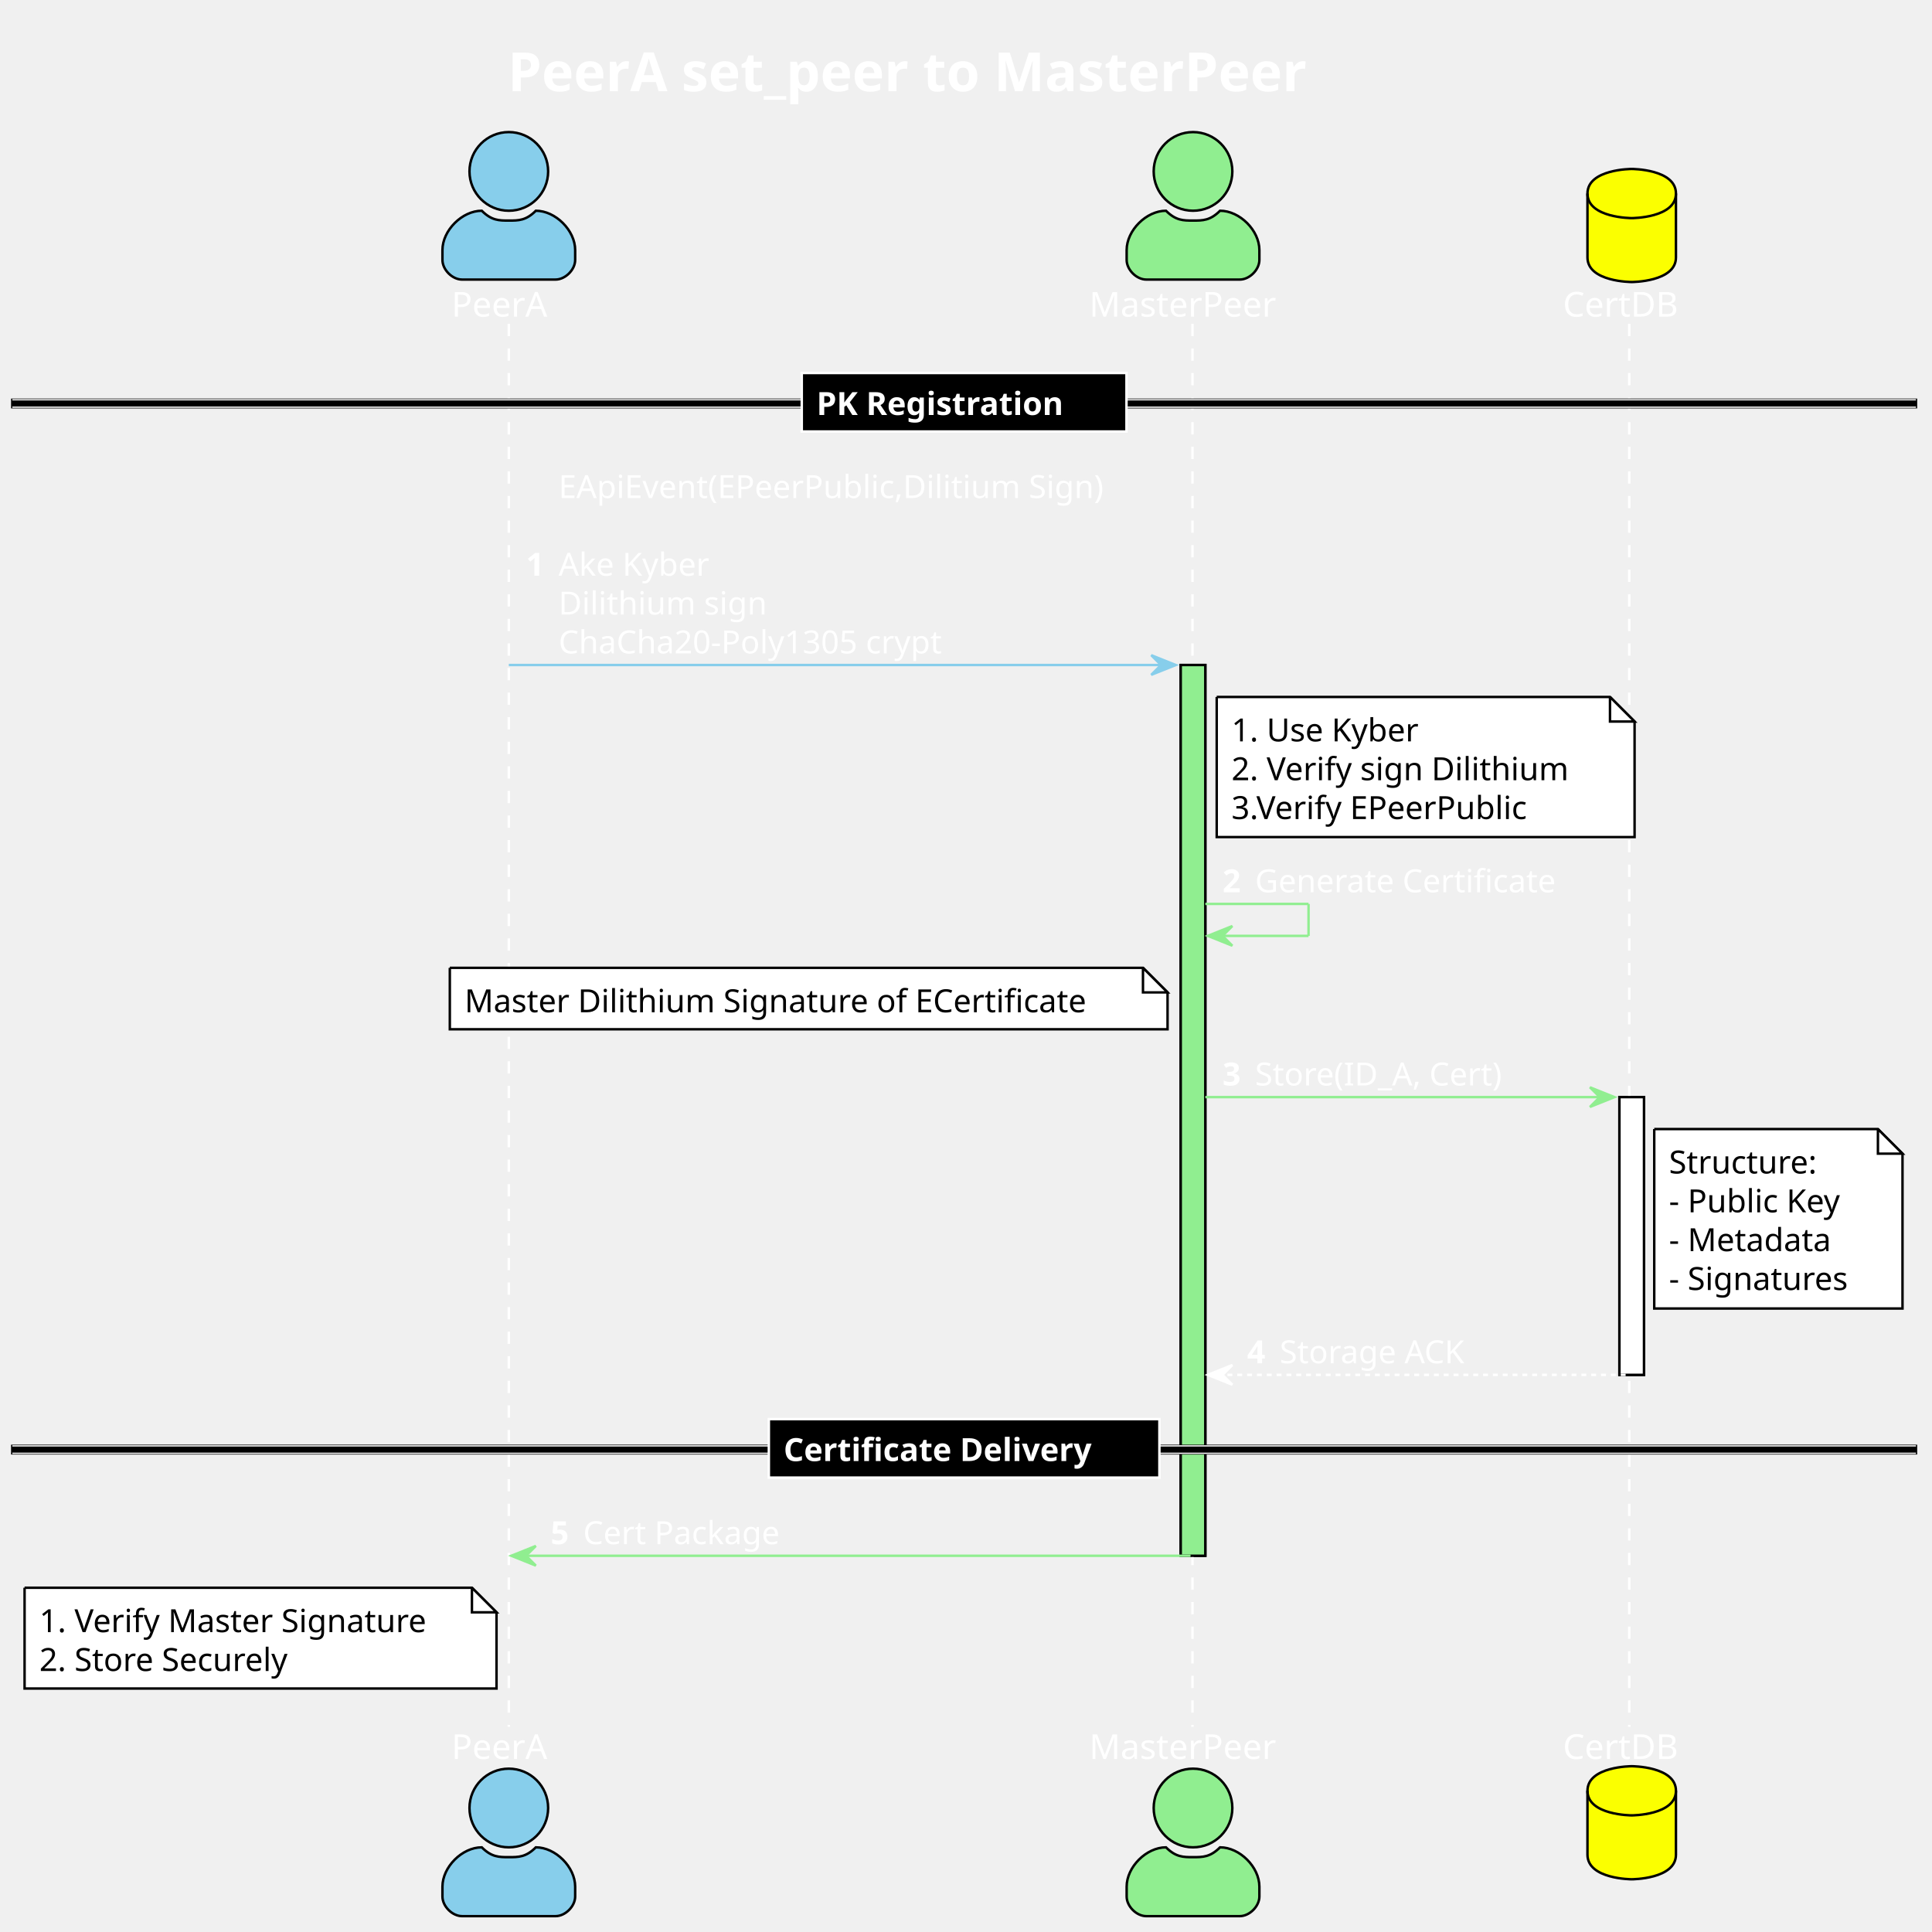
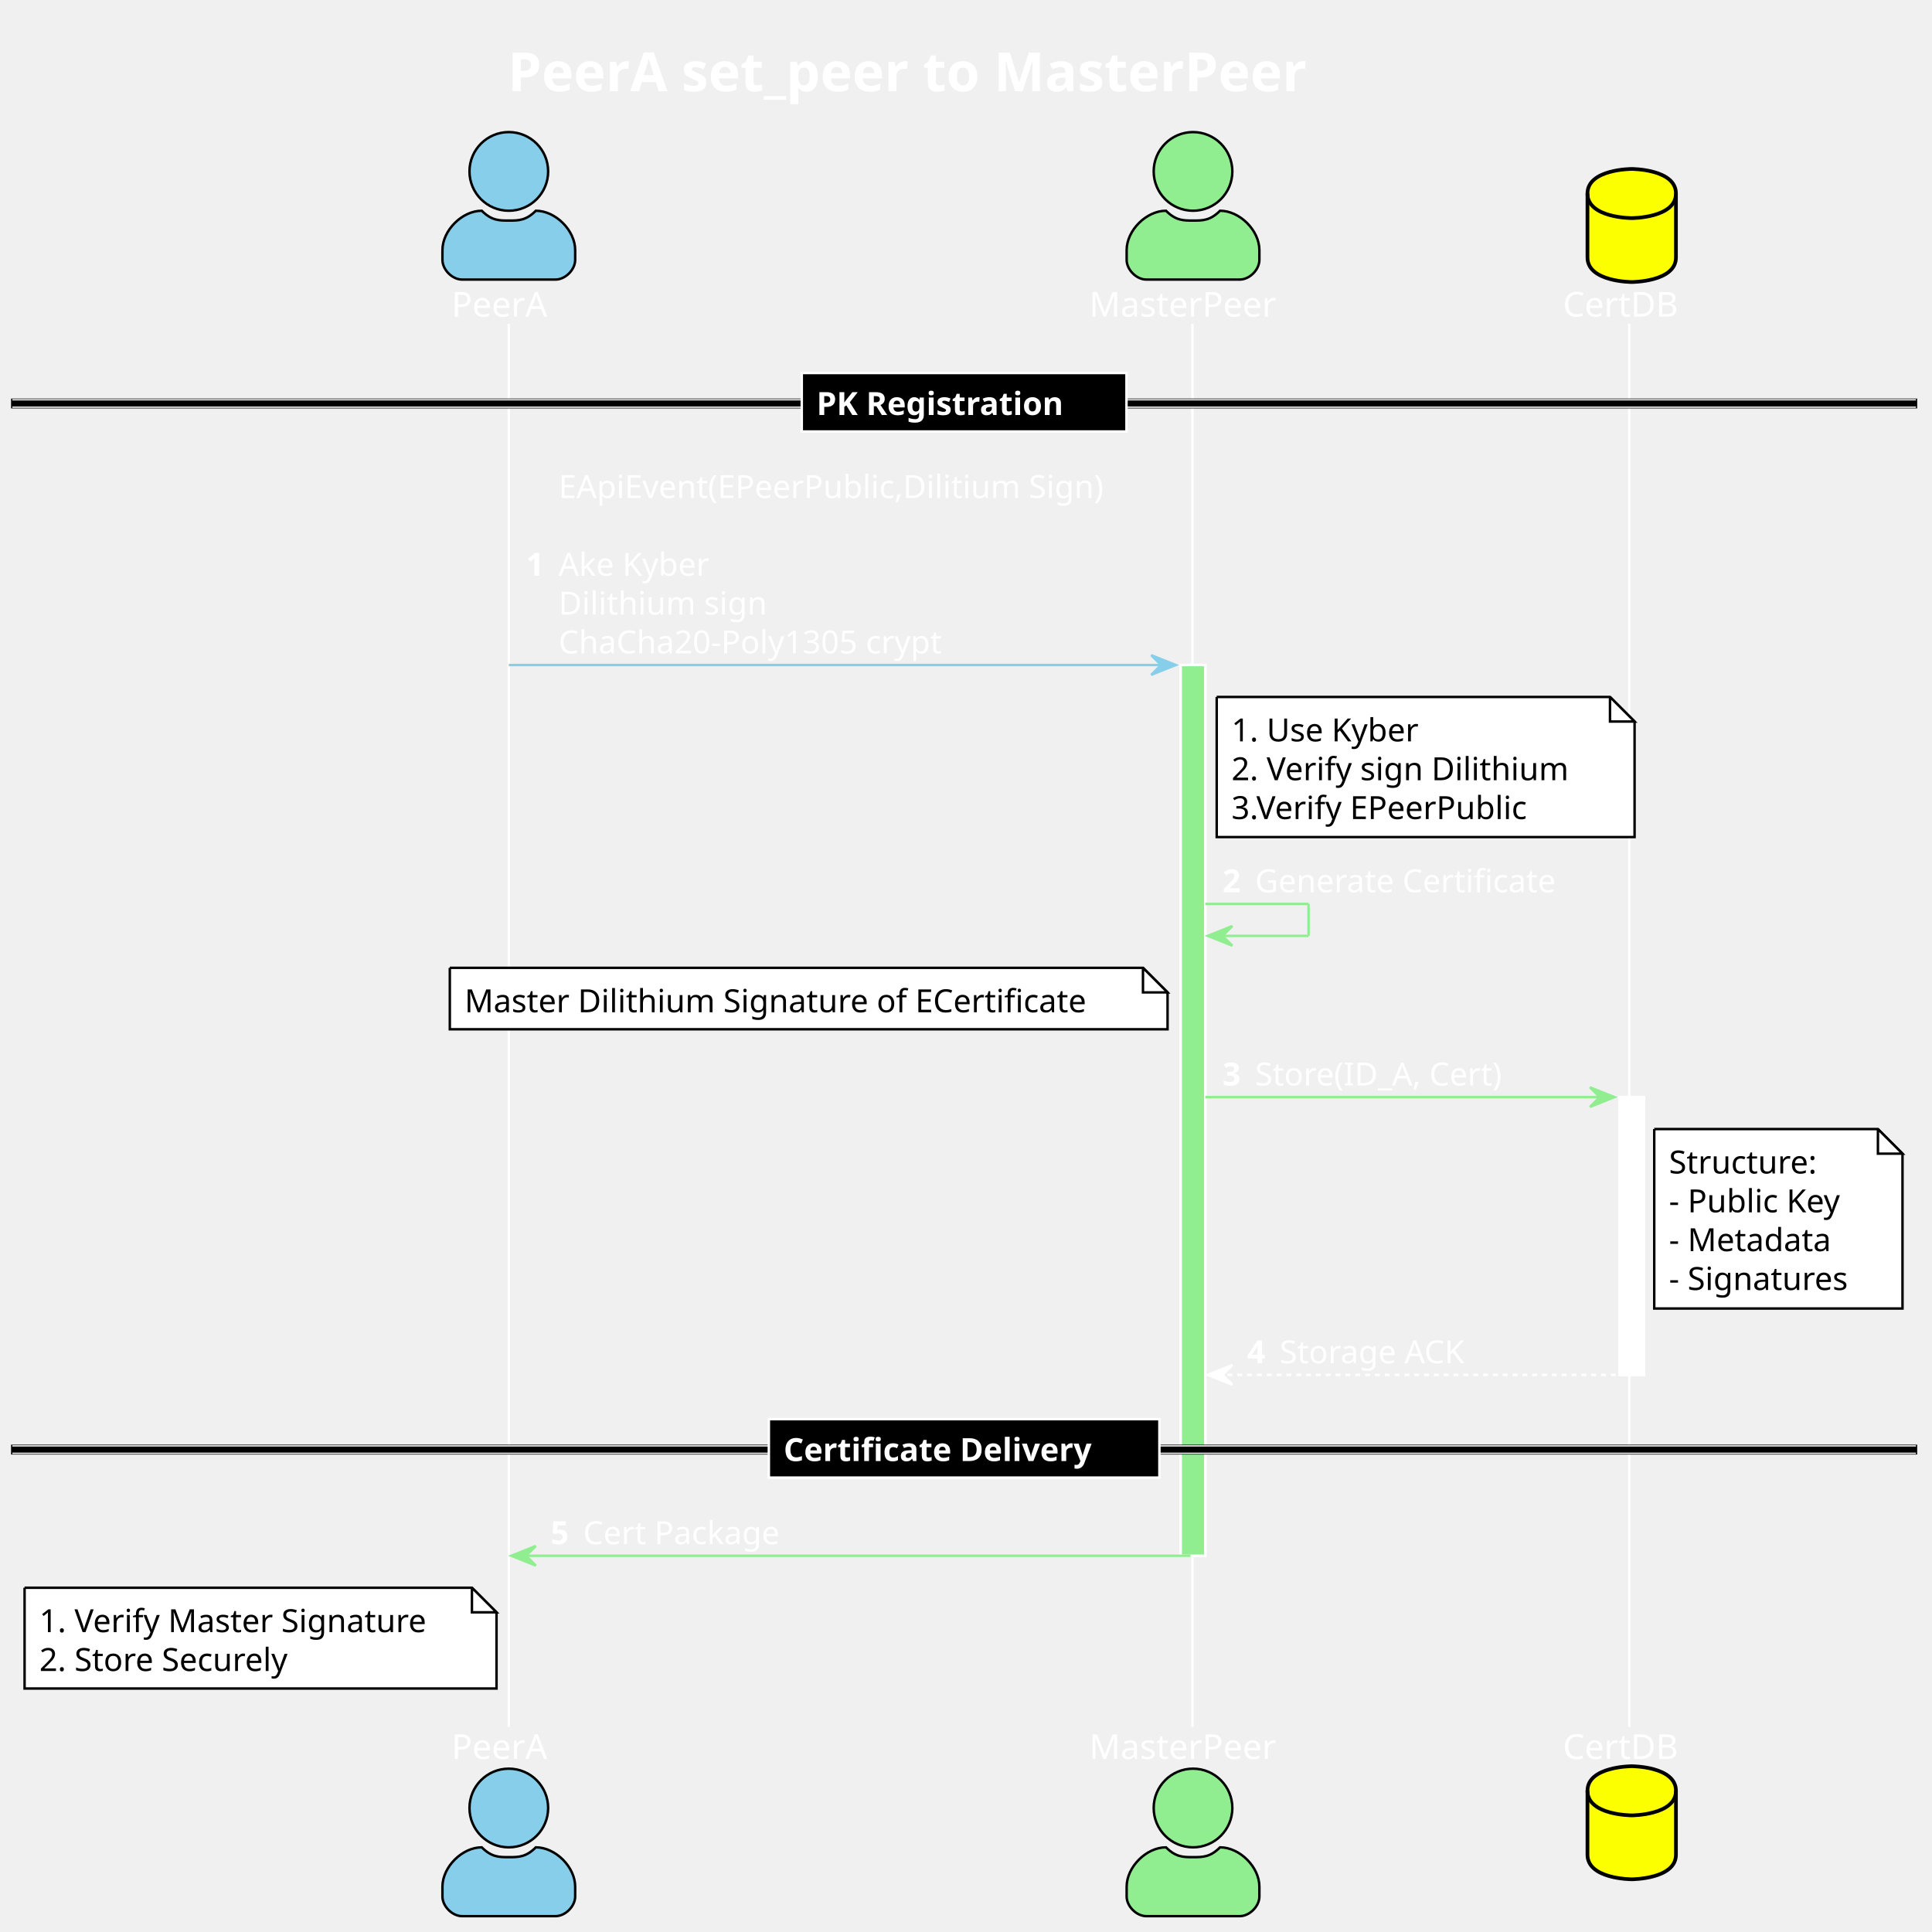
<svg xmlns="http://www.w3.org/2000/svg" contentStyleType="text/css" data-diagram-type="SEQUENCE" height="786px" preserveAspectRatio="none" style="width:786px;height:786px;background:#000000;" version="1.1" viewBox="0 0 786 786" width="786px" zoomAndPan="magnify">
  <defs />
  <g>
    <text fill="#FFFFFF" font-family="Verdana" font-size="22" font-weight="bold" lengthAdjust="spacing" textLength="370.348" x="206.564" y="37.118">PeerA set_peer to MasterPeer</text>
    <g>
-       <rect fill="#90EE90" height="362.391" style="stroke:#000000;stroke-width:1;" width="10" x="480.358" y="270.548" />
+       <rect fill="#90EE90" height="362.391" style="stroke:#FFFFFF;stroke-width:1;" width="10" x="480.358" y="270.548" />
    </g>
    <g>
-       <rect fill="#FFFFFF" height="112.997" style="stroke:#000000;stroke-width:1;" width="10" x="658.832" y="446.344" />
+       <rect fill="#FFFFFF" height="112.997" style="stroke:#FFFFFF;stroke-width:1;" width="10" x="658.832" y="446.344" />
    </g>
    <g>
      <rect fill="#000000" fill-opacity="0" height="570.786" width="8" x="203" y="131.752" />
-       <line style="stroke:#FFFFFF;stroke-width:1;stroke-dasharray:5,5;" x1="207" x2="207" y1="131.752" y2="702.538" />
+       <line style="stroke:#FFFFFF;stroke-width:1;" x1="207" x2="207" y1="131.752" y2="702.538" />
    </g>
    <g>
      <rect fill="#000000" fill-opacity="0" height="570.786" width="8" x="481.358" y="131.752" />
-       <line style="stroke:#FFFFFF;stroke-width:1;stroke-dasharray:5,5;" x1="485.144" x2="485.144" y1="131.752" y2="702.538" />
+       <line style="stroke:#FFFFFF;stroke-width:1;" x1="485.144" x2="485.144" y1="131.752" y2="702.538" />
    </g>
    <g>
      <rect fill="#000000" fill-opacity="0" height="570.786" width="8" x="659.832" y="131.752" />
-       <line style="stroke:#FFFFFF;stroke-width:1;stroke-dasharray:5,5;" x1="662.836" x2="662.836" y1="131.752" y2="702.538" />
+       <line style="stroke:#FFFFFF;stroke-width:1;" x1="662.836" x2="662.836" y1="131.752" y2="702.538" />
    </g>
    <g class="participant participant-head" data-participant="PA">
      <text fill="#FFFFFF" font-family="Verdana" font-size="14" lengthAdjust="spacing" textLength="40.667" x="183.667" y="128.812">PeerA</text>
      <ellipse cx="207" cy="69.737" fill="#87CEEB" rx="16" ry="16" style="stroke:#000000;stroke-width:1;" />
      <path d="M207,89.737 C211,89.737 214,89.737 218,85.737 C226,85.737 234,93.737 234,101.737 L234,105.737 C234,109.737 230,113.737 226,113.737 L188,113.737 C184,113.737 180,109.737 180,105.737 L180,101.737 C180,93.737 188,85.737 196,85.737 C200,89.737 203,89.737 207,89.737" fill="#87CEEB" style="stroke:#000000;stroke-width:1;" />
    </g>
    <g class="participant participant-tail" data-participant="PA">
      <text fill="#FFFFFF" font-family="Verdana" font-size="14" lengthAdjust="spacing" textLength="40.667" x="183.667" y="715.613">PeerA</text>
      <ellipse cx="207" cy="735.552" fill="#87CEEB" rx="16" ry="16" style="stroke:#000000;stroke-width:1;" />
      <path d="M207,755.552 C211,755.552 214,755.552 218,751.552 C226,751.552 234,759.552 234,767.552 L234,771.552 C234,775.552 230,779.552 226,779.552 L188,779.552 C184,779.552 180,775.552 180,771.552 L180,767.552 C180,759.552 188,751.552 196,751.552 C200,755.552 203,755.552 207,755.552" fill="#87CEEB" style="stroke:#000000;stroke-width:1;" />
    </g>
    <g class="participant participant-head" data-participant="MP">
      <text fill="#FFFFFF" font-family="Verdana" font-size="14" lengthAdjust="spacing" textLength="78.429" x="443.144" y="128.812">MasterPeer</text>
      <ellipse cx="485.358" cy="69.737" fill="#90EE90" rx="16" ry="16" style="stroke:#000000;stroke-width:1;" />
      <path d="M485.358,89.737 C489.358,89.737 492.358,89.737 496.358,85.737 C504.358,85.737 512.358,93.737 512.358,101.737 L512.358,105.737 C512.358,109.737 508.358,113.737 504.358,113.737 L466.358,113.737 C462.358,113.737 458.358,109.737 458.358,105.737 L458.358,101.737 C458.358,93.737 466.358,85.737 474.358,85.737 C478.358,89.737 481.358,89.737 485.358,89.737" fill="#90EE90" style="stroke:#000000;stroke-width:1;" />
    </g>
    <g class="participant participant-tail" data-participant="MP">
      <text fill="#FFFFFF" font-family="Verdana" font-size="14" lengthAdjust="spacing" textLength="78.429" x="443.144" y="715.613">MasterPeer</text>
      <ellipse cx="485.358" cy="735.552" fill="#90EE90" rx="16" ry="16" style="stroke:#000000;stroke-width:1;" />
      <path d="M485.358,755.552 C489.358,755.552 492.358,755.552 496.358,751.552 C504.358,751.552 512.358,759.552 512.358,767.552 L512.358,771.552 C512.358,775.552 508.358,779.552 504.358,779.552 L466.358,779.552 C462.358,779.552 458.358,775.552 458.358,771.552 L458.358,767.552 C458.358,759.552 466.358,751.552 474.358,751.552 C478.358,755.552 481.358,755.552 485.358,755.552" fill="#90EE90" style="stroke:#000000;stroke-width:1;" />
    </g>
    <g class="participant participant-head" data-participant="DB">
      <text fill="#FFFFFF" font-family="Verdana" font-size="14" lengthAdjust="spacing" textLength="49.991" x="635.836" y="128.812">CertDB</text>
-       <path d="M645.832,78.737 C645.832,68.737 663.832,68.737 663.832,68.737 C663.832,68.737 681.832,68.737 681.832,78.737 L681.832,104.737 C681.832,114.737 663.832,114.737 663.832,114.737 C663.832,114.737 645.832,114.737 645.832,104.737 L645.832,78.737" fill="#FBFF00" style="stroke:#000000;stroke-width:1;" />
-       <path d="M645.832,78.737 C645.832,88.737 663.832,88.737 663.832,88.737 C663.832,88.737 681.832,88.737 681.832,78.737" fill="none" style="stroke:#000000;stroke-width:1;" />
+       <path d="M645.832,78.737 C645.832,68.737 663.832,68.737 663.832,68.737 C663.832,68.737 681.832,68.737 681.832,78.737 L681.832,104.737 C681.832,114.737 663.832,114.737 663.832,114.737 C663.832,114.737 645.832,114.737 645.832,104.737 L645.832,78.737" fill="#FBFF00" style="stroke:#000000;stroke-width:1.5;" />
+       <path d="M645.832,78.737 C645.832,88.737 663.832,88.737 663.832,88.737 C663.832,88.737 681.832,88.737 681.832,78.737" fill="none" style="stroke:#000000;stroke-width:1.5;" />
    </g>
    <g class="participant participant-tail" data-participant="DB">
      <text fill="#FFFFFF" font-family="Verdana" font-size="14" lengthAdjust="spacing" textLength="49.991" x="635.836" y="715.613">CertDB</text>
-       <path d="M645.832,728.552 C645.832,718.552 663.832,718.552 663.832,718.552 C663.832,718.552 681.832,718.552 681.832,728.552 L681.832,754.552 C681.832,764.552 663.832,764.552 663.832,764.552 C663.832,764.552 645.832,764.552 645.832,754.552 L645.832,728.552" fill="#FBFF00" style="stroke:#000000;stroke-width:1;" />
-       <path d="M645.832,728.552 C645.832,738.552 663.832,738.552 663.832,738.552 C663.832,738.552 681.832,738.552 681.832,728.552" fill="none" style="stroke:#000000;stroke-width:1;" />
+       <path d="M645.832,728.552 C645.832,718.552 663.832,718.552 663.832,718.552 C663.832,718.552 681.832,718.552 681.832,728.552 L681.832,754.552 C681.832,764.552 663.832,764.552 663.832,764.552 C663.832,764.552 645.832,764.552 645.832,754.552 L645.832,728.552" fill="#FBFF00" style="stroke:#000000;stroke-width:1.5;" />
+       <path d="M645.832,728.552 C645.832,738.552 663.832,738.552 663.832,738.552 C663.832,738.552 681.832,738.552 681.832,728.552" fill="none" style="stroke:#000000;stroke-width:1.5;" />
    </g>
    <g>
-       <rect fill="#90EE90" height="362.391" style="stroke:#000000;stroke-width:1;" width="10" x="480.358" y="270.548" />
+       <rect fill="#90EE90" height="362.391" style="stroke:#FFFFFF;stroke-width:1;" width="10" x="480.358" y="270.548" />
    </g>
    <g>
-       <rect fill="#FFFFFF" height="112.997" style="stroke:#000000;stroke-width:1;" width="10" x="658.832" y="446.344" />
+       <rect fill="#FFFFFF" height="112.997" style="stroke:#FFFFFF;stroke-width:1;" width="10" x="658.832" y="446.344" />
    </g>
    <rect fill="#000000" height="3" style="stroke:#000000;stroke-width:1;" width="774.476" x="5" y="162.652" />
    <line style="stroke:#FFFFFF;stroke-width:0.5;" x1="5" x2="779.476" y1="162.652" y2="162.652" />
    <line style="stroke:#FFFFFF;stroke-width:0.5;" x1="5" x2="779.476" y1="165.652" y2="165.652" />
    <rect fill="#000000" height="23.799" style="stroke:#FFFFFF;stroke-width:1;" width="132.105" x="326.185" y="151.752" />
    <text fill="#FFFFFF" font-family="Verdana" font-size="13" font-weight="bold" lengthAdjust="spacing" textLength="113.661" x="332.185" y="168.822">PK Registration</text>
    <g class="message" data-participant-1="PA" data-participant-2="MP">
      <polygon fill="#87CEEB" points="468.358,266.548,478.358,270.548,468.358,274.548,472.358,270.548" style="stroke:#87CEEB;stroke-width:1;" />
      <line style="stroke:#87CEEB;stroke-width:1;" x1="207" x2="474.358" y1="270.548" y2="270.548" />
      <text fill="#FFFFFF" font-family="Verdana" font-size="13" font-weight="bold" lengthAdjust="spacing" textLength="9.242" x="214" y="234.22">1</text>
      <text fill="#FFFFFF" font-family="Verdana" font-size="13" lengthAdjust="spacing" textLength="241.116" x="227.242" y="202.621">EApiEvent(EPeerPublic,Dilitium Sign)</text>
      <text fill="#FFFFFF" font-family="Verdana" font-size="13" lengthAdjust="spacing" textLength="4.57" x="227.242" y="218.42"> </text>
      <text fill="#FFFFFF" font-family="Verdana" font-size="13" lengthAdjust="spacing" textLength="66.987" x="227.242" y="234.22">Ake Kyber</text>
      <text fill="#FFFFFF" font-family="Verdana" font-size="13" lengthAdjust="spacing" textLength="89.743" x="227.242" y="250.019">Dilithium sign</text>
      <text fill="#FFFFFF" font-family="Verdana" font-size="13" lengthAdjust="spacing" textLength="170.511" x="227.242" y="265.818">ChaCha20-Poly1305 crypt</text>
    </g>
    <path d="M495,283.548 L495,340.548 L665,340.548 L665,293.548 L655,283.548 L495,283.548" fill="#FFFFFF" style="stroke:#000000;stroke-width:1;" />
    <path d="M655,283.548 L655,293.548 L665,293.548 L655,283.548" fill="#FFFFFF" style="stroke:#000000;stroke-width:1;" />
    <text fill="#000000" font-family="Verdana" font-size="13" lengthAdjust="spacing" textLength="84.259" x="501" y="301.618">1. Use Kyber</text>
    <text fill="#000000" font-family="Verdana" font-size="13" lengthAdjust="spacing" textLength="149.887" x="501" y="317.417">2. Verify sign Dilithium</text>
    <text fill="#000000" font-family="Verdana" font-size="13" lengthAdjust="spacing" textLength="130.743" x="501" y="333.216">3.Verify EPeerPublic</text>
    <g class="message" data-participant-1="MP" data-participant-2="MP">
      <line style="stroke:#90EE90;stroke-width:1;" x1="490.358" x2="532.358" y1="367.745" y2="367.745" />
      <line style="stroke:#90EE90;stroke-width:1;" x1="532.358" x2="532.358" y1="367.745" y2="380.745" />
      <line style="stroke:#90EE90;stroke-width:1;" x1="491.358" x2="532.358" y1="380.745" y2="380.745" />
      <polygon fill="#90EE90" points="501.358,376.745,491.358,380.745,501.358,384.745,497.358,380.745" style="stroke:#90EE90;stroke-width:1;" />
      <text fill="#FFFFFF" font-family="Verdana" font-size="13" font-weight="bold" lengthAdjust="spacing" textLength="9.242" x="497.358" y="363.016">2</text>
      <text fill="#FFFFFF" font-family="Verdana" font-size="13" lengthAdjust="spacing" textLength="131.231" x="510.6" y="363.016">Generate Certificate</text>
    </g>
    <path d="M183,393.745 L183,418.745 L475,418.745 L475,403.745 L465,393.745 L183,393.745" fill="#FFFFFF" style="stroke:#000000;stroke-width:1;" />
    <path d="M465,393.745 L465,403.745 L475,403.745 L465,393.745" fill="#FFFFFF" style="stroke:#000000;stroke-width:1;" />
    <text fill="#000000" font-family="Verdana" font-size="13" lengthAdjust="spacing" textLength="271.293" x="189" y="411.815">Master Dilithium Signature of ECertificate</text>
    <g class="message" data-participant-1="MP" data-participant-2="DB">
      <polygon fill="#90EE90" points="646.832,442.344,656.832,446.344,646.832,450.344,650.832,446.344" style="stroke:#90EE90;stroke-width:1;" />
      <line style="stroke:#90EE90;stroke-width:1;" x1="490.358" x2="652.832" y1="446.344" y2="446.344" />
      <text fill="#FFFFFF" font-family="Verdana" font-size="13" font-weight="bold" lengthAdjust="spacing" textLength="9.242" x="497.358" y="441.614">3</text>
      <text fill="#FFFFFF" font-family="Verdana" font-size="13" lengthAdjust="spacing" textLength="116.429" x="510.6" y="441.614">Store(ID_A, Cert)</text>
    </g>
    <path d="M673,459.344 L673,532.344 L774,532.344 L774,469.344 L764,459.344 L673,459.344" fill="#FFFFFF" style="stroke:#000000;stroke-width:1;" />
    <path d="M764,459.344 L764,469.344 L774,469.344 L764,459.344" fill="#FFFFFF" style="stroke:#000000;stroke-width:1;" />
    <text fill="#000000" font-family="Verdana" font-size="13" lengthAdjust="spacing" textLength="67.101" x="679" y="477.414">Structure:</text>
    <text fill="#000000" font-family="Verdana" font-size="13" lengthAdjust="spacing" textLength="77.562" x="679" y="493.213">- Public Key</text>
    <text fill="#000000" font-family="Verdana" font-size="13" lengthAdjust="spacing" textLength="70.941" x="679" y="509.012">- Metadata</text>
    <text fill="#000000" font-family="Verdana" font-size="13" lengthAdjust="spacing" textLength="80.476" x="679" y="524.812">- Signatures</text>
    <g class="message" data-participant-1="DB" data-participant-2="MP">
      <polygon fill="#FFFFFF" points="501.358,555.34,491.358,559.34,501.358,563.34,497.358,559.34" style="stroke:#FFFFFF;stroke-width:1;" />
-       <line style="stroke:#FFFFFF;stroke-width:1;stroke-dasharray:2,2;" x1="495.358" x2="662.832" y1="559.34" y2="559.34" />
+       <line style="stroke:#FFFFFF;stroke-width:1;stroke-dasharray:2.0,2.0;" x1="495.358" x2="662.832" y1="559.34" y2="559.34" />
      <text fill="#FFFFFF" font-family="Verdana" font-size="13" font-weight="bold" lengthAdjust="spacing" textLength="9.242" x="507.358" y="554.611">4</text>
      <text fill="#FFFFFF" font-family="Verdana" font-size="13" lengthAdjust="spacing" textLength="82.64" x="520.6" y="554.611">Storage ACK</text>
    </g>
    <rect fill="#000000" height="3" style="stroke:#000000;stroke-width:1;" width="774.476" x="5" y="588.24" />
    <line style="stroke:#FFFFFF;stroke-width:0.5;" x1="5" x2="779.476" y1="588.24" y2="588.24" />
    <line style="stroke:#FFFFFF;stroke-width:0.5;" x1="5" x2="779.476" y1="591.24" y2="591.24" />
    <rect fill="#000000" height="23.799" style="stroke:#FFFFFF;stroke-width:1;" width="158.892" x="312.792" y="577.34" />
    <text fill="#FFFFFF" font-family="Verdana" font-size="13" font-weight="bold" lengthAdjust="spacing" textLength="140.448" x="318.792" y="594.41">Certificate Delivery</text>
    <g class="message" data-participant-1="MP" data-participant-2="PA">
      <polygon fill="#90EE90" points="218,628.939,208,632.939,218,636.939,214,632.939" style="stroke:#90EE90;stroke-width:1;" />
      <line style="stroke:#90EE90;stroke-width:1;" x1="212" x2="484.358" y1="632.939" y2="632.939" />
      <text fill="#FFFFFF" font-family="Verdana" font-size="13" font-weight="bold" lengthAdjust="spacing" textLength="9.242" x="224" y="628.21">5</text>
      <text fill="#FFFFFF" font-family="Verdana" font-size="13" lengthAdjust="spacing" textLength="85.827" x="237.242" y="628.21">Cert Package</text>
    </g>
    <path d="M10,645.939 L10,686.939 L202,686.939 L202,655.939 L192,645.939 L10,645.939" fill="#FFFFFF" style="stroke:#000000;stroke-width:1;" />
    <path d="M192,645.939 L192,655.939 L202,655.939 L192,645.939" fill="#FFFFFF" style="stroke:#000000;stroke-width:1;" />
    <text fill="#000000" font-family="Verdana" font-size="13" lengthAdjust="spacing" textLength="171.894" x="16" y="664.009">1. Verify Master Signature</text>
    <text fill="#000000" font-family="Verdana" font-size="13" lengthAdjust="spacing" textLength="113.509" x="16" y="679.808">2. Store Securely</text>
  </g>
</svg>
